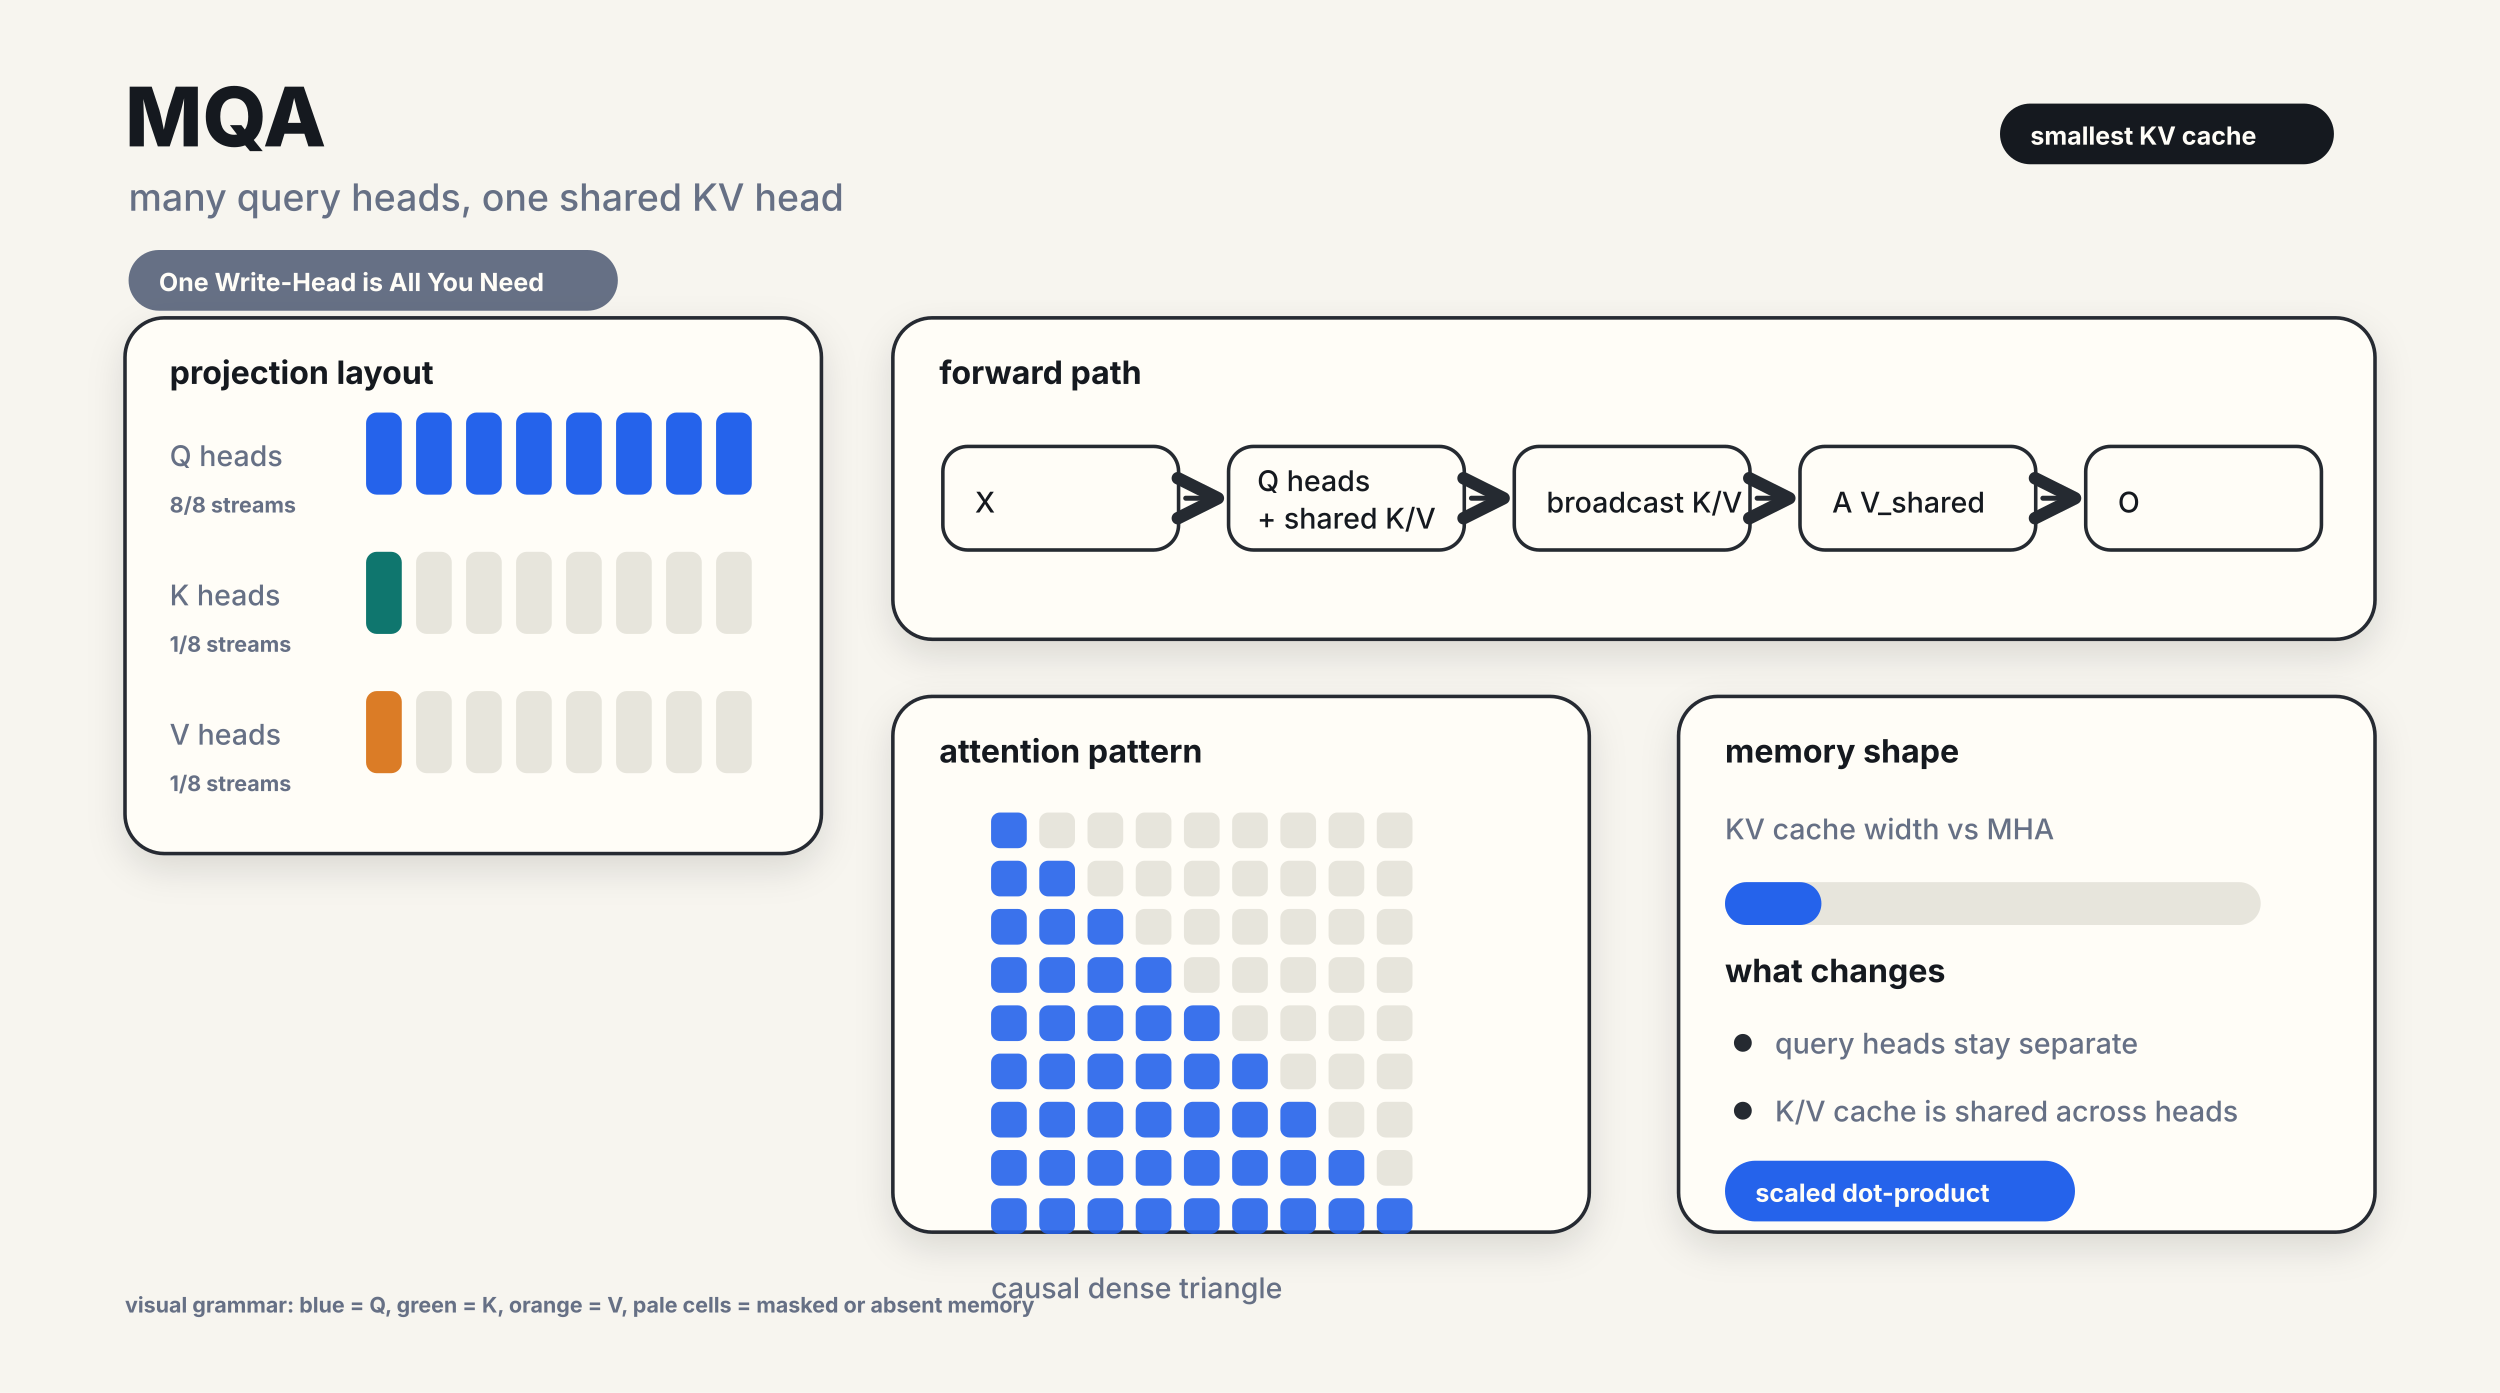
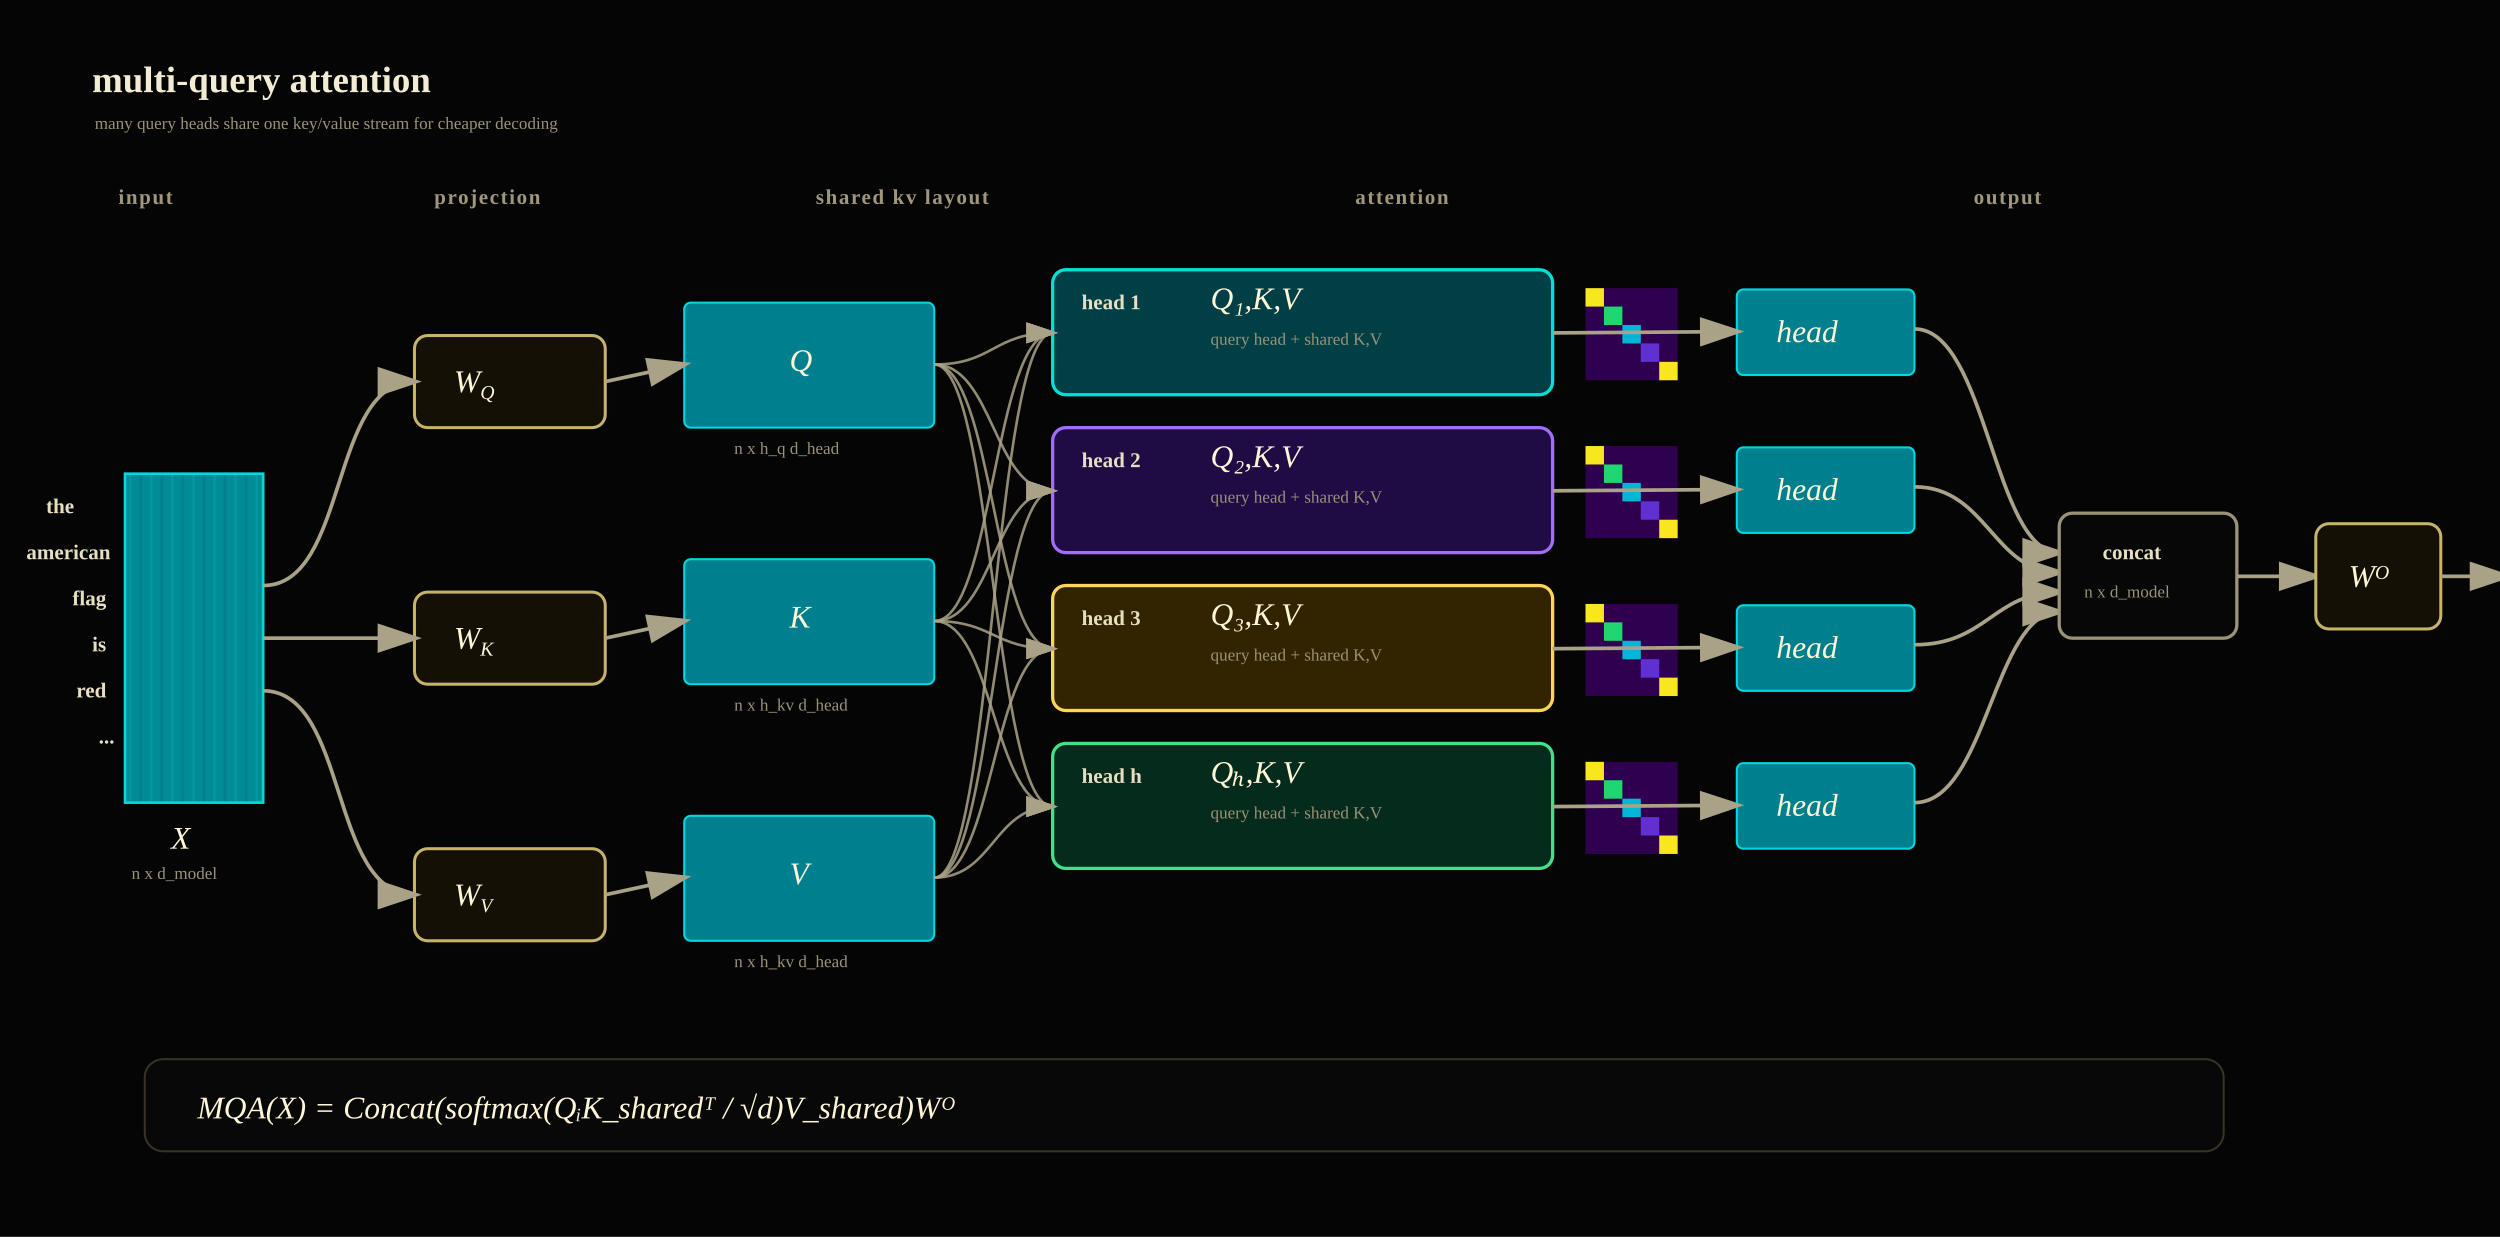
- <svg xmlns="http://www.w3.org/2000/svg" width="1400" height="780" viewBox="0 0 1400 780" role="img" aria-label="MQA attention architecture">
+ <svg xmlns="http://www.w3.org/2000/svg" viewBox="0 0 1900 940" role="img" aria-label="multi-query attention architecture diagram">
  <defs>
-     <filter id="shadow" x="-10%" y="-10%" width="120%" height="125%">
-       <feDropShadow dx="0" dy="8" stdDeviation="10" flood-color="#111827" flood-opacity="0.12" />
-     </filter>
-     <marker id="arrow" markerWidth="12" markerHeight="12" refX="10" refY="6" orient="auto">
-       <path d="M2 2 L10 6 L2 10" fill="none" stroke="#252a31" stroke-width="2.5" stroke-linecap="round" stroke-linejoin="round" />
+     <marker id="arrow" markerWidth="12" markerHeight="12" refX="10" refY="4" orient="auto">
+       <path d="M0,0 L0,8 L12,4 z" fill="#aaa287" />
    </marker>
+     <pattern id="matrix" width="16" height="16" patternUnits="userSpaceOnUse">
+       <rect width="16" height="16" fill="#008b96" />
+       <rect x="2" width="2" height="16" fill="#00ffee" opacity=".12" />
+       <rect x="10" width="2" height="16" fill="#004e70" opacity=".18" />
+     </pattern>
+     <pattern id="latentPattern" width="14" height="14" patternUnits="userSpaceOnUse">
+       <rect width="14" height="14" fill="#006f7d" />
+       <rect x="2" width="2" height="14" fill="#00f0d0" opacity=".13" />
+       <rect x="9" width="2" height="14" fill="#003c66" opacity=".18" />
+     </pattern>
    <style>
-   .bg { fill: #f7f5ef; }
-   .panel { fill: #fffdf7; stroke: #252a31; stroke-width: 2; }
-   .soft { fill: #f1efe7; stroke: #d8d0bd; stroke-width: 1.5; }
-   .ink { fill: #15191f; font-family: Inter, ui-sans-serif, system-ui, -apple-system, BlinkMacSystemFont, "Segoe UI", sans-serif; letter-spacing: 0; }
-   .muted { fill: #667085; font-family: Inter, ui-sans-serif, system-ui, sans-serif; letter-spacing: 0; }
-   .title { font: 800 46px Inter, ui-sans-serif, system-ui, sans-serif; }
-   .subtitle { font: 500 21px Inter, ui-sans-serif, system-ui, sans-serif; }
-   .h { font: 750 18px Inter, ui-sans-serif, system-ui, sans-serif; }
-   .body { font: 500 16px Inter, ui-sans-serif, system-ui, sans-serif; }
-   .tiny { font: 650 12px Inter, ui-sans-serif, system-ui, sans-serif; text-transform: uppercase; }
-   .math { fill: #15191f; font: italic 24px Georgia, serif; }
-   .arrow { fill: none; stroke: #252a31; stroke-width: 2.8; stroke-linecap: round; stroke-linejoin: round; marker-end: url(#arrow); }
-   .thin { fill: none; stroke: #98a2b3; stroke-width: 1.5; stroke-linecap: round; }
-   .q { fill: #2563eb; }
-   .k { fill: #0f766e; }
-   .v { fill: #db7c26; }
-   .accent { fill: #7c3aed; }
-   .danger { fill: #dc2626; }
-   .ok { fill: #16a34a; }
-   .gridon { fill: #2563eb; opacity: .9; }
-   .gridoff { fill: #e7e5dc; }
-   .gridlocal { fill: #14b8a6; opacity: .92; }
-   .gridpick { fill: #7c3aed; opacity: .92; }
-   .shadow { filter: url(#shadow); }
+   .title { fill: #f2ecd3; font-size: 28px; font-weight: 700; }
+   .section { fill: #9f967c; font-size: 16px; font-weight: 700; letter-spacing: 1.2px; text-transform: uppercase; }
+   .label { fill: #e8dfc2; font-size: 16px; font-weight: 700; }
+   .small { fill: #9b9278; font-size: 13px; }
+   .math { fill: #fff6d8; font-family: "Times New Roman", serif; font-style: italic; font-size: 24px; }
+   .box { fill: #070707; stroke: #9b9278; stroke-width: 2.5; rx: 10; }
+   .tensor { fill: #007f8f; stroke: #00d7de; stroke-width: 1.6; rx: 5; }
+   .latent { fill: #053a46; stroke: #00d7de; stroke-width: 1.7; rx: 5; }
+   .proj { fill: #151005; stroke: #c7b46a; stroke-width: 2.3; rx: 10; }
+   .cache { fill: #061b14; stroke: #43e08a; stroke-width: 2.2; rx: 10; }
+   .attn { fill: #260044; stroke: #a16dff; stroke-width: 1.9; rx: 8; }
+   .local { fill: #041f18; stroke: #43e08a; stroke-width: 2; rx: 8; }
+   .compress { fill: #1b1605; stroke: #ffd45a; stroke-width: 2; rx: 8; }
+   .head1 { fill: #003f46; stroke: #00e0d4; }
+   .head2 { fill: #1f0c45; stroke: #a16dff; }
+   .head3 { fill: #332400; stroke: #ffd45a; }
+   .headh { fill: #052b1d; stroke: #43e08a; }
+   .arrow { fill: none; stroke: #aaa287; stroke-width: 2.8; marker-end: url(#arrow); }
+   .thin { stroke-width: 2; opacity: .85; }
</style>
  </defs>
-   <rect width="1400" height="780" class="bg" />
-   <text x="70" y="82" class="title ink">MQA</text>
-   <text x="72" y="118" class="subtitle muted">many query heads, one shared KV head</text>
-   <rect x="1120" y="58" width="187" height="34" rx="17" fill="#15191f" />
-   <text x="1137" y="81" fill="#fffdf7" font-family="Inter, ui-sans-serif, system-ui" font-size="14" font-weight="750">smallest KV cache</text>
-   <rect x="72" y="140" width="274" height="34" rx="17" fill="#667085" />
-   <text x="89" y="163" fill="#fffdf7" font-family="Inter, ui-sans-serif, system-ui" font-size="14" font-weight="750">One Write-Head is All You Need</text>
-   <rect x="70" y="178" width="390" height="300" rx="22" class="panel shadow" />
-   <text x="95" y="215" class="h ink">projection layout</text>
-   <text x="95" y="261" class="body muted">Q heads</text>
-   <rect x="205" y="231" width="20" height="46" rx="6" class="q" />
-   <rect x="233" y="231" width="20" height="46" rx="6" class="q" />
-   <rect x="261" y="231" width="20" height="46" rx="6" class="q" />
-   <rect x="289" y="231" width="20" height="46" rx="6" class="q" />
-   <rect x="317" y="231" width="20" height="46" rx="6" class="q" />
-   <rect x="345" y="231" width="20" height="46" rx="6" class="q" />
-   <rect x="373" y="231" width="20" height="46" rx="6" class="q" />
-   <rect x="401" y="231" width="20" height="46" rx="6" class="q" />
-   <text x="95" y="287" class="tiny muted">8/8 streams</text>
-   <text x="95" y="339" class="body muted">K heads</text>
-   <rect x="205" y="309" width="20" height="46" rx="6" class="k" />
-   <rect x="233" y="309" width="20" height="46" rx="6" class="gridoff" />
-   <rect x="261" y="309" width="20" height="46" rx="6" class="gridoff" />
-   <rect x="289" y="309" width="20" height="46" rx="6" class="gridoff" />
-   <rect x="317" y="309" width="20" height="46" rx="6" class="gridoff" />
-   <rect x="345" y="309" width="20" height="46" rx="6" class="gridoff" />
-   <rect x="373" y="309" width="20" height="46" rx="6" class="gridoff" />
-   <rect x="401" y="309" width="20" height="46" rx="6" class="gridoff" />
-   <text x="95" y="365" class="tiny muted">1/8 streams</text>
-   <text x="95" y="417" class="body muted">V heads</text>
-   <rect x="205" y="387" width="20" height="46" rx="6" class="v" />
-   <rect x="233" y="387" width="20" height="46" rx="6" class="gridoff" />
-   <rect x="261" y="387" width="20" height="46" rx="6" class="gridoff" />
-   <rect x="289" y="387" width="20" height="46" rx="6" class="gridoff" />
-   <rect x="317" y="387" width="20" height="46" rx="6" class="gridoff" />
-   <rect x="345" y="387" width="20" height="46" rx="6" class="gridoff" />
-   <rect x="373" y="387" width="20" height="46" rx="6" class="gridoff" />
-   <rect x="401" y="387" width="20" height="46" rx="6" class="gridoff" />
-   <text x="95" y="443" class="tiny muted">1/8 streams</text>
-   <rect x="500" y="178" width="830" height="180" rx="22" class="panel shadow" />
-   <text x="526" y="215" class="h ink">forward path</text>
-   <rect x="528" y="250" width="132" height="58" rx="14" fill="#fffdf7" stroke="#252a31" stroke-width="2" />
-   <text x="546" y="287" class="body ink">X</text>
-   <path class="arrow" d="M664 279.0 H682" />
-   <rect x="688" y="250" width="132" height="58" rx="14" fill="#fffdf7" stroke="#252a31" stroke-width="2" />
-   <text x="704" y="275" class="body ink">Q heads</text>
-   <text x="704" y="296" class="body ink">+ shared K/V</text>
-   <path class="arrow" d="M824 279.0 H842" />
-   <rect x="848" y="250" width="132" height="58" rx="14" fill="#fffdf7" stroke="#252a31" stroke-width="2" />
-   <text x="866" y="287" class="body ink">broadcast K/V</text>
-   <path class="arrow" d="M984 279.0 H1002" />
-   <rect x="1008" y="250" width="132" height="58" rx="14" fill="#fffdf7" stroke="#252a31" stroke-width="2" />
-   <text x="1026" y="287" class="body ink">A V_shared</text>
-   <path class="arrow" d="M1144 279.0 H1162" />
-   <rect x="1168" y="250" width="132" height="58" rx="14" fill="#fffdf7" stroke="#252a31" stroke-width="2" />
-   <text x="1186" y="287" class="body ink">O</text>
-   <rect x="500" y="390" width="390" height="300" rx="22" class="panel shadow" />
-   <text x="526" y="427" class="h ink">attention pattern</text>
-   <rect x="555" y="455" width="20" height="20" rx="5" class="gridon" />
-   <rect x="582" y="455" width="20" height="20" rx="5" class="gridoff" />
-   <rect x="609" y="455" width="20" height="20" rx="5" class="gridoff" />
-   <rect x="636" y="455" width="20" height="20" rx="5" class="gridoff" />
-   <rect x="663" y="455" width="20" height="20" rx="5" class="gridoff" />
-   <rect x="690" y="455" width="20" height="20" rx="5" class="gridoff" />
-   <rect x="717" y="455" width="20" height="20" rx="5" class="gridoff" />
-   <rect x="744" y="455" width="20" height="20" rx="5" class="gridoff" />
-   <rect x="771" y="455" width="20" height="20" rx="5" class="gridoff" />
-   <rect x="555" y="482" width="20" height="20" rx="5" class="gridon" />
-   <rect x="582" y="482" width="20" height="20" rx="5" class="gridon" />
-   <rect x="609" y="482" width="20" height="20" rx="5" class="gridoff" />
-   <rect x="636" y="482" width="20" height="20" rx="5" class="gridoff" />
-   <rect x="663" y="482" width="20" height="20" rx="5" class="gridoff" />
-   <rect x="690" y="482" width="20" height="20" rx="5" class="gridoff" />
-   <rect x="717" y="482" width="20" height="20" rx="5" class="gridoff" />
-   <rect x="744" y="482" width="20" height="20" rx="5" class="gridoff" />
-   <rect x="771" y="482" width="20" height="20" rx="5" class="gridoff" />
-   <rect x="555" y="509" width="20" height="20" rx="5" class="gridon" />
-   <rect x="582" y="509" width="20" height="20" rx="5" class="gridon" />
-   <rect x="609" y="509" width="20" height="20" rx="5" class="gridon" />
-   <rect x="636" y="509" width="20" height="20" rx="5" class="gridoff" />
-   <rect x="663" y="509" width="20" height="20" rx="5" class="gridoff" />
-   <rect x="690" y="509" width="20" height="20" rx="5" class="gridoff" />
-   <rect x="717" y="509" width="20" height="20" rx="5" class="gridoff" />
-   <rect x="744" y="509" width="20" height="20" rx="5" class="gridoff" />
-   <rect x="771" y="509" width="20" height="20" rx="5" class="gridoff" />
-   <rect x="555" y="536" width="20" height="20" rx="5" class="gridon" />
-   <rect x="582" y="536" width="20" height="20" rx="5" class="gridon" />
-   <rect x="609" y="536" width="20" height="20" rx="5" class="gridon" />
-   <rect x="636" y="536" width="20" height="20" rx="5" class="gridon" />
-   <rect x="663" y="536" width="20" height="20" rx="5" class="gridoff" />
-   <rect x="690" y="536" width="20" height="20" rx="5" class="gridoff" />
-   <rect x="717" y="536" width="20" height="20" rx="5" class="gridoff" />
-   <rect x="744" y="536" width="20" height="20" rx="5" class="gridoff" />
-   <rect x="771" y="536" width="20" height="20" rx="5" class="gridoff" />
-   <rect x="555" y="563" width="20" height="20" rx="5" class="gridon" />
-   <rect x="582" y="563" width="20" height="20" rx="5" class="gridon" />
-   <rect x="609" y="563" width="20" height="20" rx="5" class="gridon" />
-   <rect x="636" y="563" width="20" height="20" rx="5" class="gridon" />
-   <rect x="663" y="563" width="20" height="20" rx="5" class="gridon" />
-   <rect x="690" y="563" width="20" height="20" rx="5" class="gridoff" />
-   <rect x="717" y="563" width="20" height="20" rx="5" class="gridoff" />
-   <rect x="744" y="563" width="20" height="20" rx="5" class="gridoff" />
-   <rect x="771" y="563" width="20" height="20" rx="5" class="gridoff" />
-   <rect x="555" y="590" width="20" height="20" rx="5" class="gridon" />
-   <rect x="582" y="590" width="20" height="20" rx="5" class="gridon" />
-   <rect x="609" y="590" width="20" height="20" rx="5" class="gridon" />
-   <rect x="636" y="590" width="20" height="20" rx="5" class="gridon" />
-   <rect x="663" y="590" width="20" height="20" rx="5" class="gridon" />
-   <rect x="690" y="590" width="20" height="20" rx="5" class="gridon" />
-   <rect x="717" y="590" width="20" height="20" rx="5" class="gridoff" />
-   <rect x="744" y="590" width="20" height="20" rx="5" class="gridoff" />
-   <rect x="771" y="590" width="20" height="20" rx="5" class="gridoff" />
-   <rect x="555" y="617" width="20" height="20" rx="5" class="gridon" />
-   <rect x="582" y="617" width="20" height="20" rx="5" class="gridon" />
-   <rect x="609" y="617" width="20" height="20" rx="5" class="gridon" />
-   <rect x="636" y="617" width="20" height="20" rx="5" class="gridon" />
-   <rect x="663" y="617" width="20" height="20" rx="5" class="gridon" />
-   <rect x="690" y="617" width="20" height="20" rx="5" class="gridon" />
-   <rect x="717" y="617" width="20" height="20" rx="5" class="gridon" />
-   <rect x="744" y="617" width="20" height="20" rx="5" class="gridoff" />
-   <rect x="771" y="617" width="20" height="20" rx="5" class="gridoff" />
-   <rect x="555" y="644" width="20" height="20" rx="5" class="gridon" />
-   <rect x="582" y="644" width="20" height="20" rx="5" class="gridon" />
-   <rect x="609" y="644" width="20" height="20" rx="5" class="gridon" />
-   <rect x="636" y="644" width="20" height="20" rx="5" class="gridon" />
-   <rect x="663" y="644" width="20" height="20" rx="5" class="gridon" />
-   <rect x="690" y="644" width="20" height="20" rx="5" class="gridon" />
-   <rect x="717" y="644" width="20" height="20" rx="5" class="gridon" />
-   <rect x="744" y="644" width="20" height="20" rx="5" class="gridon" />
-   <rect x="771" y="644" width="20" height="20" rx="5" class="gridoff" />
-   <rect x="555" y="671" width="20" height="20" rx="5" class="gridon" />
-   <rect x="582" y="671" width="20" height="20" rx="5" class="gridon" />
-   <rect x="609" y="671" width="20" height="20" rx="5" class="gridon" />
-   <rect x="636" y="671" width="20" height="20" rx="5" class="gridon" />
-   <rect x="663" y="671" width="20" height="20" rx="5" class="gridon" />
-   <rect x="690" y="671" width="20" height="20" rx="5" class="gridon" />
-   <rect x="717" y="671" width="20" height="20" rx="5" class="gridon" />
-   <rect x="744" y="671" width="20" height="20" rx="5" class="gridon" />
-   <rect x="771" y="671" width="20" height="20" rx="5" class="gridon" />
-   <text x="555" y="727" class="body muted">causal dense triangle</text>
-   <rect x="940" y="390" width="390" height="300" rx="22" class="panel shadow" />
-   <text x="966" y="427" class="h ink">memory shape</text>
-   <text x="966" y="470" class="body muted">KV cache width vs MHA</text>
-   <rect x="966" y="494" width="300" height="24" rx="12" fill="#e7e5dc" />
-   <rect x="966" y="494" width="54" height="24" rx="12" fill="#2563eb" />
-   <text x="966" y="550" class="h ink">what changes</text>
-   <circle cx="976" cy="584" r="5" fill="#252a31" />
-   <text x="994" y="590" class="body muted">query heads stay separate</text>
-   <circle cx="976" cy="622" r="5" fill="#252a31" />
-   <text x="994" y="628" class="body muted">K/V cache is shared across heads</text>
-   <rect x="966" y="650" width="196" height="34" rx="17" fill="#2563eb" />
-   <text x="983" y="673" fill="#fffdf7" font-family="Inter, ui-sans-serif, system-ui" font-size="14" font-weight="750">scaled dot-product</text>
-   <text x="70" y="735" class="tiny muted">visual grammar: blue = Q, green = K, orange = V, pale cells = masked or absent memory</text>
+   <rect width="1900" height="940" fill="#050505" />
+   <text class="title" x="70" y="70">multi-query attention</text>
+   <text class="small" x="72" y="98">many query heads share one key/value stream for cheaper decoding</text>
+   <text class="section" x="90" y="155">input</text>
+   <rect x="95" y="360" width="105" height="250" fill="url(#matrix)" stroke="#00d7de" stroke-width="2" />
+   <text class="math" x="130" y="645">X</text>
+   <text class="small" x="100" y="668">n x d_model</text>
+   <text class="label" x="35" y="390">the</text>
+   <text class="label" x="20" y="425">american</text>
+   <text class="label" x="55" y="460">flag</text>
+   <text class="label" x="70" y="495">is</text>
+   <text class="label" x="58" y="530">red</text>
+   <text class="label" x="75" y="565">...</text>
+   <text class="section" x="330" y="155">projection</text>
+   <text class="section" x="620" y="155">shared kv layout</text>
+   <text class="section" x="1030" y="155">attention</text>
+   <text class="section" x="1500" y="155">output</text>
+   <rect class="proj" x="315" y="255" width="145" height="70" />
+   <text class="math" x="345" y="298">W<tspan baseline-shift="-35%" font-size="15">Q</tspan>
+   </text>
+   <rect class="proj" x="315" y="450" width="145" height="70" />
+   <text class="math" x="345" y="493">W<tspan baseline-shift="-35%" font-size="15">K</tspan>
+   </text>
+   <rect class="proj" x="315" y="645" width="145" height="70" />
+   <text class="math" x="345" y="688">W<tspan baseline-shift="-35%" font-size="15">V</tspan>
+   </text>
+   <path class="arrow" d="M200 445 C265 445 250 290 315 290" />
+   <path class="arrow" d="M200 485 L315 485" />
+   <path class="arrow" d="M200 525 C265 525 250 680 315 680" />
+   <rect class="tensor" x="520" y="230" width="190" height="95" />
+   <text class="math" x="600" y="282">Q</text>
+   <text class="small" x="558" y="345">n x h_q d_head</text>
+   <rect class="tensor" x="520" y="425" width="190" height="95" />
+   <text class="math" x="600" y="477">K</text>
+   <text class="small" x="558" y="540">n x h_kv d_head</text>
+   <rect class="tensor" x="520" y="620" width="190" height="95" />
+   <text class="math" x="600" y="672">V</text>
+   <text class="small" x="558" y="735">n x h_kv d_head</text>
+   <path class="arrow" d="M460 290 L520 277" />
+   <path class="arrow" d="M460 485 L520 472" />
+   <path class="arrow" d="M460 680 L520 667" />
+   <rect class="box head1" x="800" y="205" width="380" height="95" />
+   <text class="label" x="822" y="235">head 1</text>
+   <text class="math" x="920" y="235">Q₁,K,V</text>
+   <text class="small" x="920" y="262">query head + shared K,V</text>
+   <path class="arrow thin" d="M710 277 C755 277 755 253 800 253" />
+   <path class="arrow thin" d="M710 472 C755 472 755 253 800 253" />
+   <path class="arrow thin" d="M710 667 C755 667 755 253 800 253" />
+   <g transform="translate(1205,219)">
+     <rect width="70" height="70" fill="#300050" />
+     <rect x="0" y="0" width="14" height="14" fill="#f8e71c" />
+     <rect x="14" y="14" width="14" height="14" fill="#20d670" />
+     <rect x="28" y="28" width="14" height="14" fill="#00b7d8" />
+     <rect x="42" y="42" width="14" height="14" fill="#6130d2" />
+     <rect x="56" y="56" width="14" height="14" fill="#f8e71c" />
+   </g>
+   <rect class="tensor" x="1320" y="220" width="135" height="65" />
+   <text class="math" x="1350" y="260">head</text>
+   <path class="arrow" d="M1180 253 L1320 252" />
+   <rect class="box head2" x="800" y="325" width="380" height="95" />
+   <text class="label" x="822" y="355">head 2</text>
+   <text class="math" x="920" y="355">Q₂,K,V</text>
+   <text class="small" x="920" y="382">query head + shared K,V</text>
+   <path class="arrow thin" d="M710 277 C755 277 755 373 800 373" />
+   <path class="arrow thin" d="M710 472 C755 472 755 373 800 373" />
+   <path class="arrow thin" d="M710 667 C755 667 755 373 800 373" />
+   <g transform="translate(1205,339)">
+     <rect width="70" height="70" fill="#300050" />
+     <rect x="0" y="0" width="14" height="14" fill="#f8e71c" />
+     <rect x="14" y="14" width="14" height="14" fill="#20d670" />
+     <rect x="28" y="28" width="14" height="14" fill="#00b7d8" />
+     <rect x="42" y="42" width="14" height="14" fill="#6130d2" />
+     <rect x="56" y="56" width="14" height="14" fill="#f8e71c" />
+   </g>
+   <rect class="tensor" x="1320" y="340" width="135" height="65" />
+   <text class="math" x="1350" y="380">head</text>
+   <path class="arrow" d="M1180 373 L1320 372" />
+   <rect class="box head3" x="800" y="445" width="380" height="95" />
+   <text class="label" x="822" y="475">head 3</text>
+   <text class="math" x="920" y="475">Q₃,K,V</text>
+   <text class="small" x="920" y="502">query head + shared K,V</text>
+   <path class="arrow thin" d="M710 277 C755 277 755 493 800 493" />
+   <path class="arrow thin" d="M710 472 C755 472 755 493 800 493" />
+   <path class="arrow thin" d="M710 667 C755 667 755 493 800 493" />
+   <g transform="translate(1205,459)">
+     <rect width="70" height="70" fill="#300050" />
+     <rect x="0" y="0" width="14" height="14" fill="#f8e71c" />
+     <rect x="14" y="14" width="14" height="14" fill="#20d670" />
+     <rect x="28" y="28" width="14" height="14" fill="#00b7d8" />
+     <rect x="42" y="42" width="14" height="14" fill="#6130d2" />
+     <rect x="56" y="56" width="14" height="14" fill="#f8e71c" />
+   </g>
+   <rect class="tensor" x="1320" y="460" width="135" height="65" />
+   <text class="math" x="1350" y="500">head</text>
+   <path class="arrow" d="M1180 493 L1320 492" />
+   <rect class="box headh" x="800" y="565" width="380" height="95" />
+   <text class="label" x="822" y="595">head h</text>
+   <text class="math" x="920" y="595">Qₕ,K,V</text>
+   <text class="small" x="920" y="622">query head + shared K,V</text>
+   <path class="arrow thin" d="M710 277 C755 277 755 613 800 613" />
+   <path class="arrow thin" d="M710 472 C755 472 755 613 800 613" />
+   <path class="arrow thin" d="M710 667 C755 667 755 613 800 613" />
+   <g transform="translate(1205,579)">
+     <rect width="70" height="70" fill="#300050" />
+     <rect x="0" y="0" width="14" height="14" fill="#f8e71c" />
+     <rect x="14" y="14" width="14" height="14" fill="#20d670" />
+     <rect x="28" y="28" width="14" height="14" fill="#00b7d8" />
+     <rect x="42" y="42" width="14" height="14" fill="#6130d2" />
+     <rect x="56" y="56" width="14" height="14" fill="#f8e71c" />
+   </g>
+   <rect class="tensor" x="1320" y="580" width="135" height="65" />
+   <text class="math" x="1350" y="620">head</text>
+   <path class="arrow" d="M1180 613 L1320 612" />
+   <path class="arrow" d="M1455 250 C1510 250 1515 420 1565 420" />
+   <path class="arrow" d="M1455 370 C1510 370 1515 435 1565 435" />
+   <path class="arrow" d="M1455 490 C1510 490 1515 450 1565 450" />
+   <path class="arrow" d="M1455 610 C1510 610 1515 465 1565 465" />
+   <rect class="box" x="1565" y="390" width="135" height="95" />
+   <text class="label" x="1598" y="425">concat</text>
+   <text class="small" x="1584" y="454">n x d_model</text>
+   <path class="arrow" d="M1700 438 L1760 438" />
+   <rect class="proj" x="1760" y="398" width="95" height="80" />
+   <text class="math" x="1785" y="446">W<tspan baseline-shift="super" font-size="15">O</tspan>
+   </text>
+   <path class="arrow" d="M1855 438 L1905 438" />
+   <rect x="110" y="805" width="1580" height="70" rx="14" fill="#080808" stroke="#3a3427" stroke-width="1.5" />
+   <text class="math" x="150" y="850">MQA(X) = Concat(softmax(QᵢK_sharedᵀ / √d)V_shared)Wᴼ</text>
</svg>
